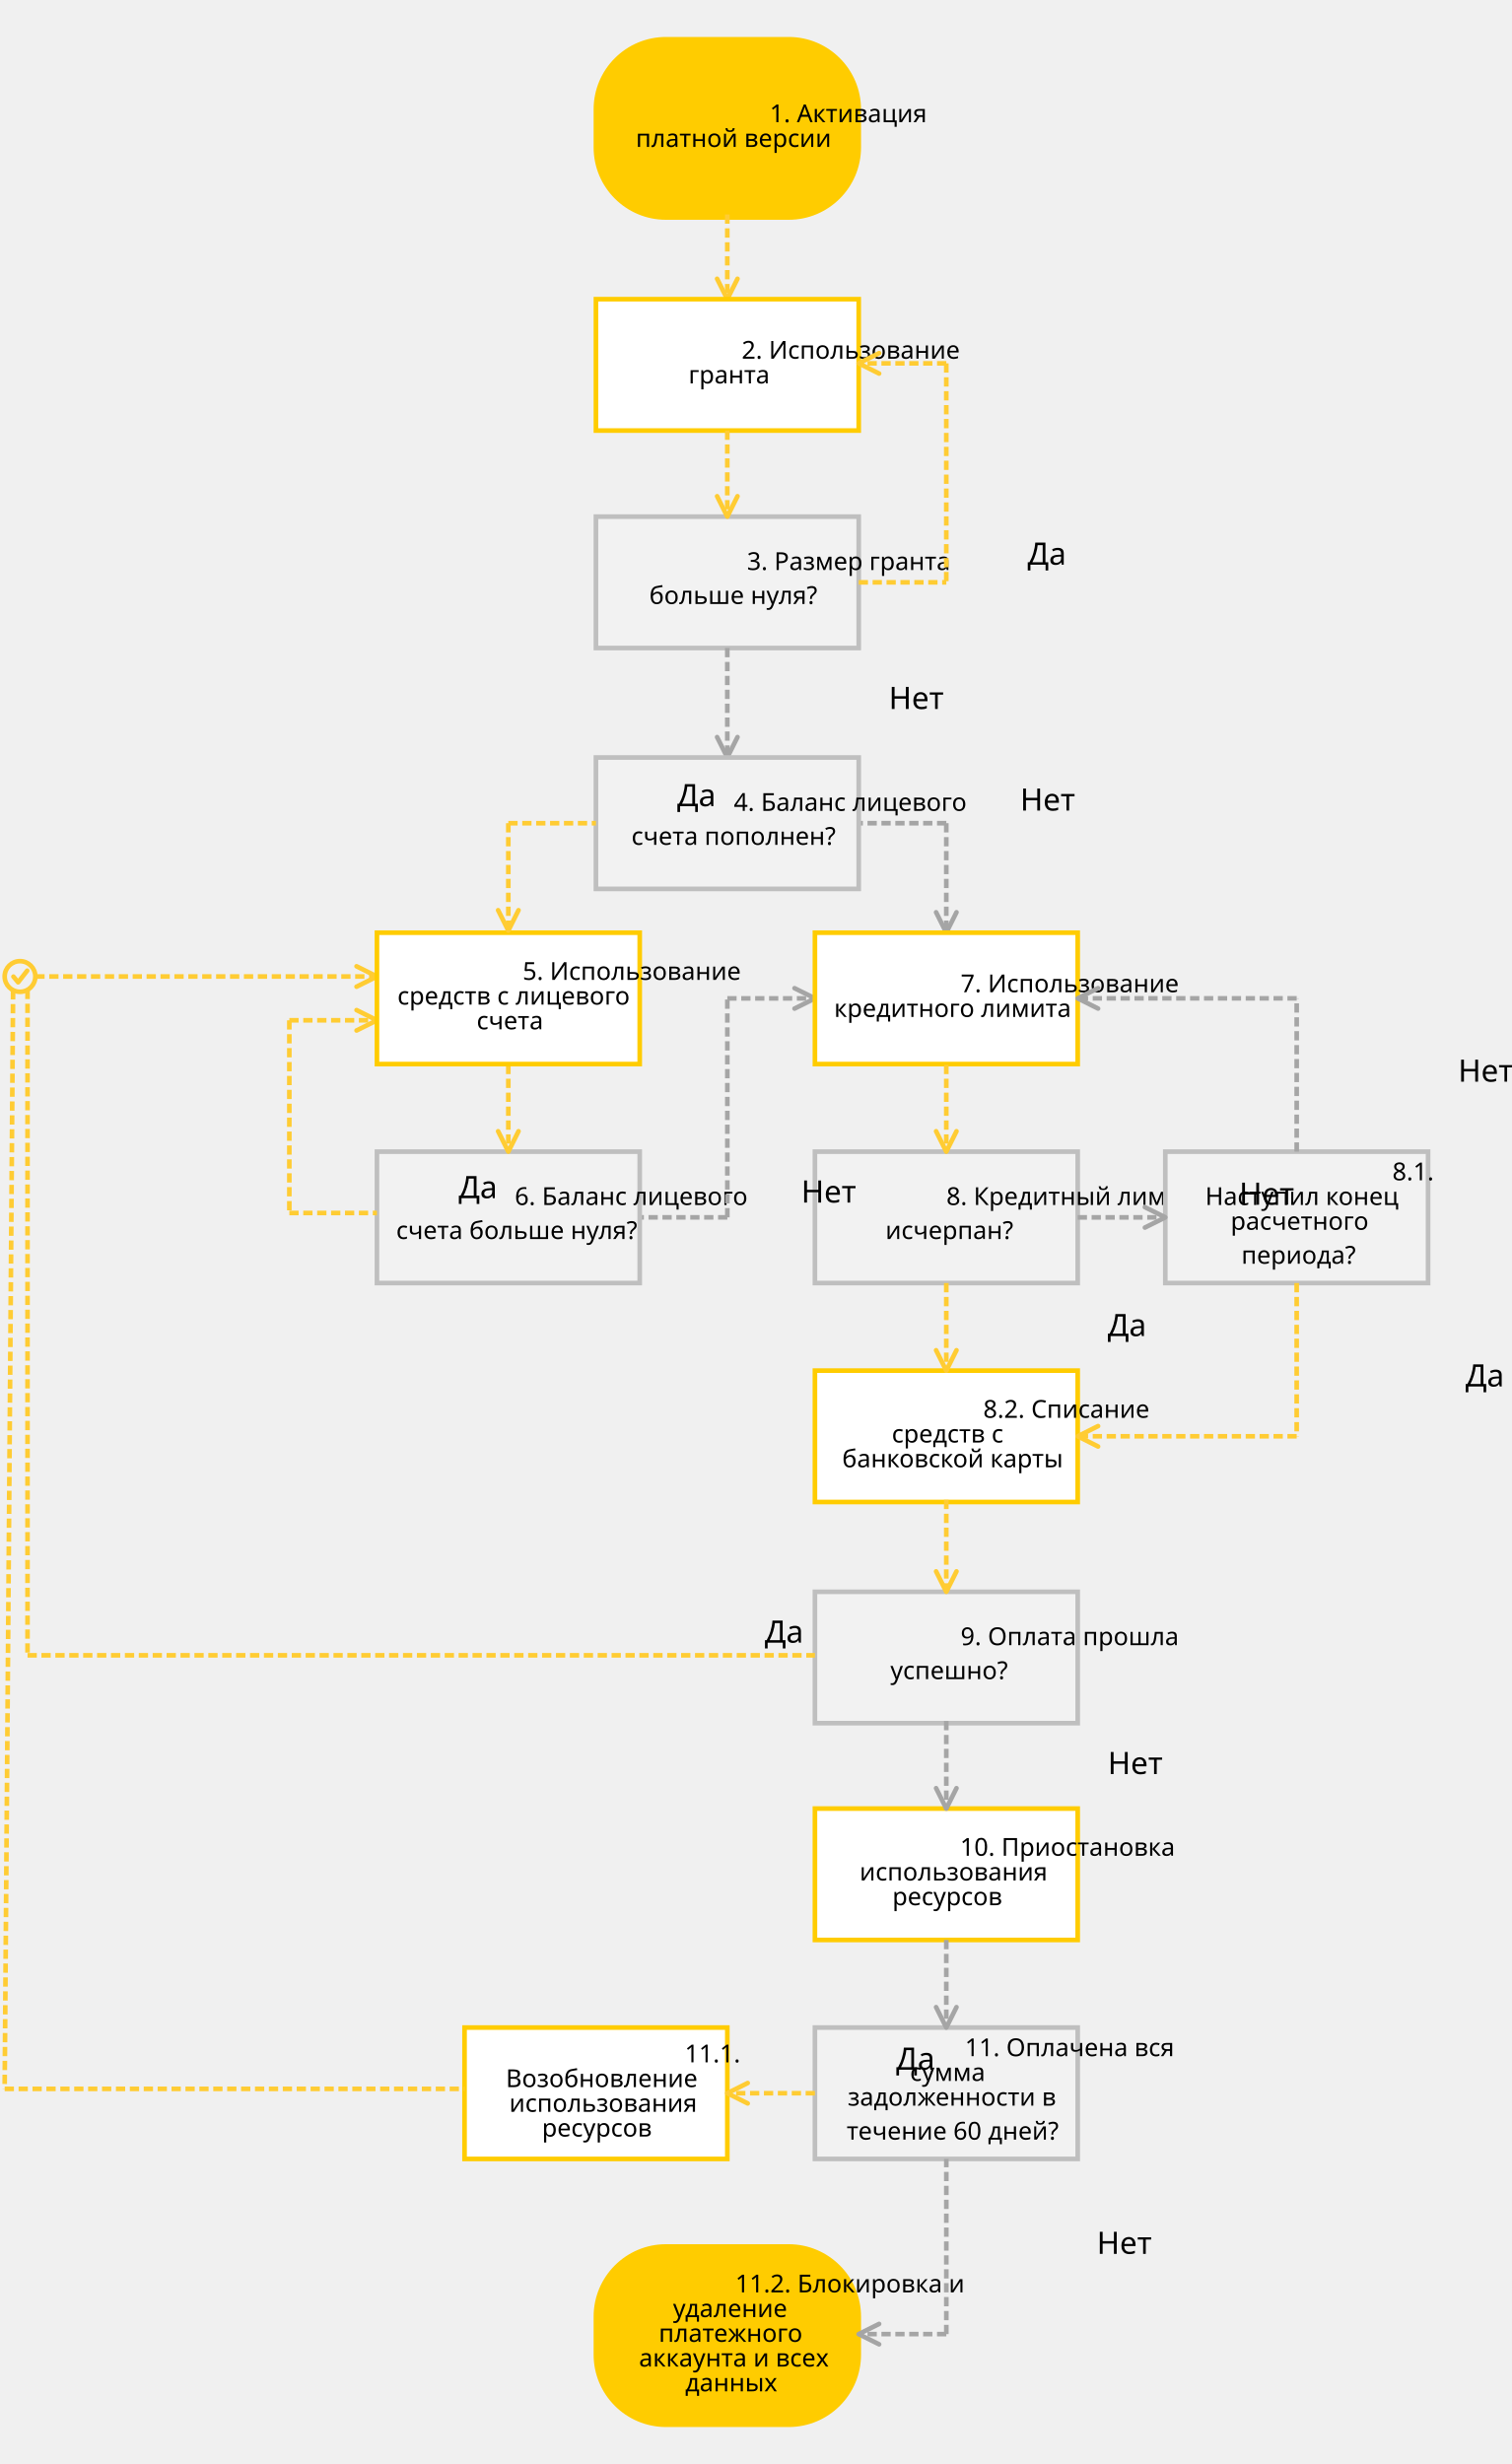
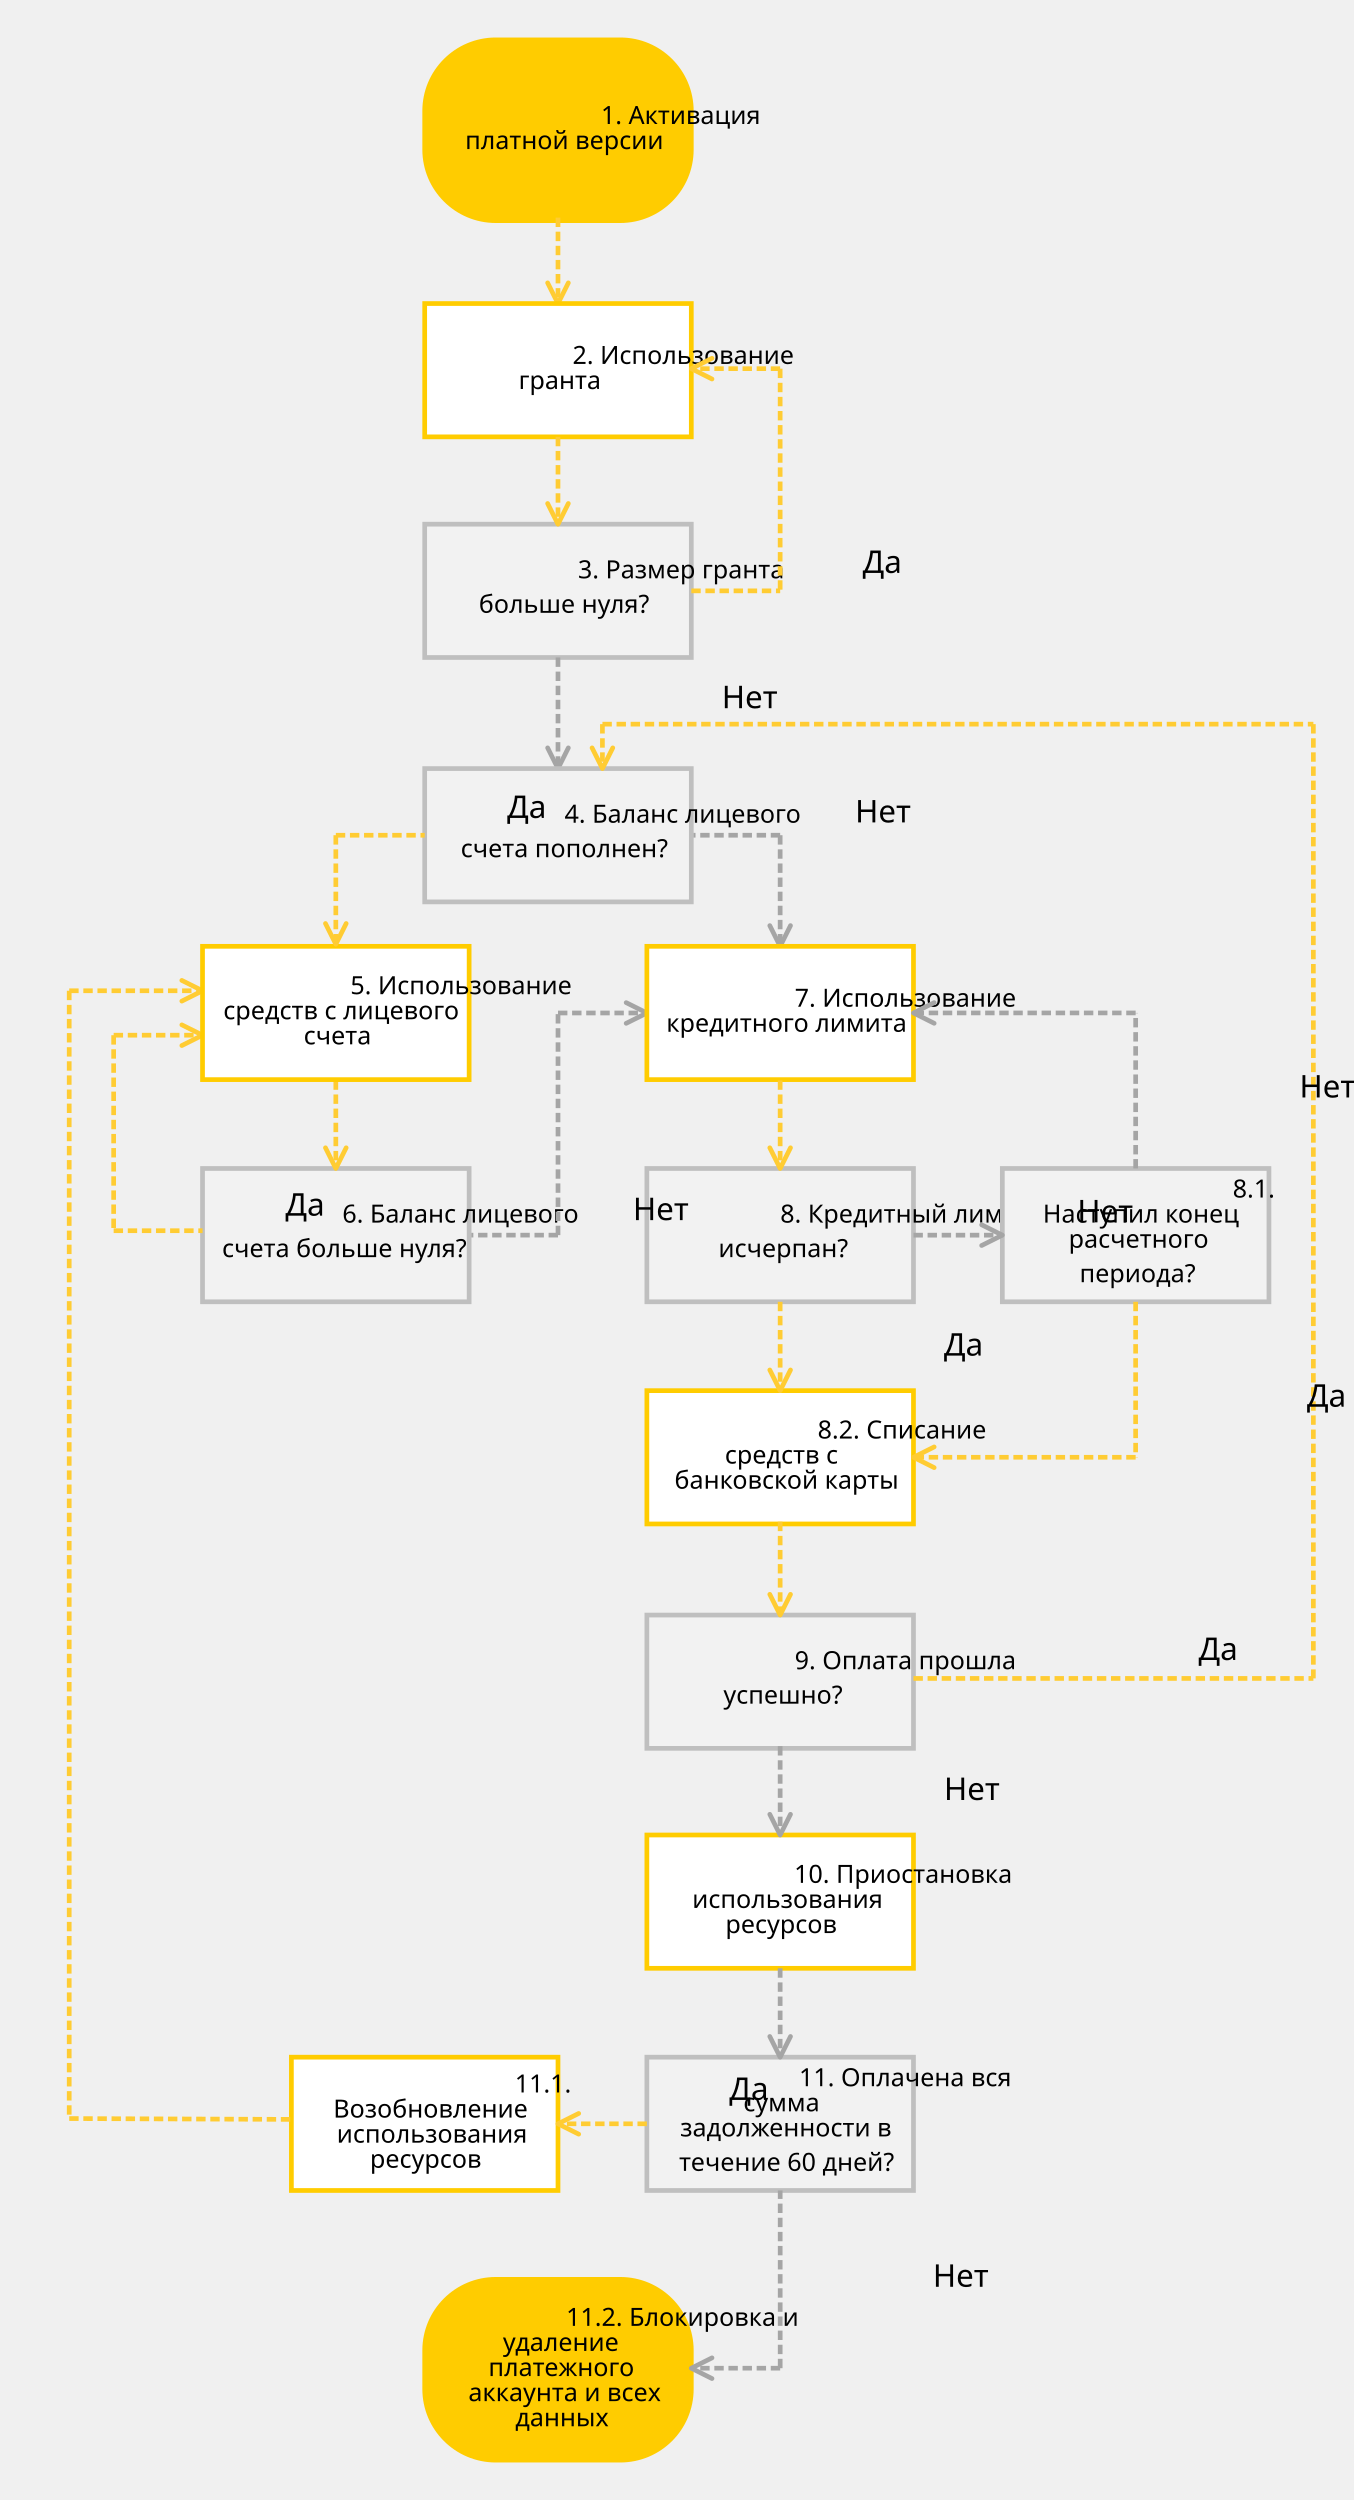
- <svg xmlns="http://www.w3.org/2000/svg" xmlns:ns1="http://schemas.microsoft.com/visio/2003/SVGExtensions/" xmlns:xlink="http://www.w3.org/1999/xlink" width="6.792in" height="11.075in" viewBox="0 0 489.016 797.426" xml:space="preserve" color-interpolation-filters="sRGB" class="st19">
+ <svg xmlns="http://www.w3.org/2000/svg" xmlns:ns1="http://schemas.microsoft.com/visio/2003/SVGExtensions/" xmlns:xlink="http://www.w3.org/1999/xlink" width="5.995in" height="11.075in" viewBox="0 0 431.629 797.426" xml:space="preserve" color-interpolation-filters="sRGB" class="st16">
  <ns1:documentProperties ns1:langID="1049" ns1:metric="true" ns1:viewMarkup="false">
    <ns1:userDefs>
      <ns1:ud ns1:nameU="msvConvertTheme" />
    </ns1:userDefs>
  </ns1:documentProperties>
  <style type="text/css">
	
		.st1 {fill:#ffcc00;marker-end:url(#mrkr13-4);stroke:#ffcc00;stroke-linecap:butt;stroke-width:1.5}
		.st2 {fill:#ffcc00;fill-opacity:1;stroke:#ffcc00;stroke-opacity:1;stroke-width:0.373}
		.st3 {fill:#000000;font-family:Yandex Sans Text Light;font-size:0.667em}
		.st4 {font-size:1em}
		.st5 {fill:#ffffff;marker-end:url(#mrkr13-4);stroke:#ffcc00;stroke-linecap:butt;stroke-width:1.5}
		.st6 {fill:#f2f2f2;marker-end:url(#mrkr13-16);stroke:#bfbfbf;stroke-linecap:butt;stroke-width:1.5}
		.st7 {fill:#bfbfbf;fill-opacity:1;stroke:#bfbfbf;stroke-opacity:1;stroke-width:0.373}
		.st8 {stroke:#ffcc33;stroke-dasharray:3,1.5;stroke-linecap:butt;stroke-width:1.5}
		.st9 {marker-end:url(#mrkr3-65);stroke:#ffcc33;stroke-dasharray:3,1.5;stroke-linecap:butt;stroke-width:1.5}
		.st10 {fill:#ffcc33;fill-opacity:1;stroke:#ffcc33;stroke-opacity:1;stroke-width:0.455}
		.st11 {marker-end:url(#mrkr3-72);stroke:#a5a5a5;stroke-dasharray:3,1.5;stroke-linecap:butt;stroke-width:1.5}
		.st12 {fill:#a5a5a5;fill-opacity:1;stroke:#a5a5a5;stroke-opacity:1;stroke-width:0.455}
		.st13 {fill:none;marker-end:url(#mrkr13-4);stroke:none;stroke-linecap:butt;stroke-width:1.5}
		.st14 {fill:#000000;font-family:Yandex Sans Text Light;font-size:0.833em}
		.st15 {stroke:#a5a5a5;stroke-dasharray:3,1.5;stroke-linecap:butt;stroke-width:1.5}
- 		.st16 {fill:none;stroke:#ffcc33;stroke-linecap:butt;stroke-width:1.5}
- 		.st17 {fill:none}
- 		.st18 {stroke:#ffcc33;stroke-linecap:round;stroke-linejoin:round;stroke-width:1.5}
- 		.st19 {fill:none;fill-rule:evenodd;font-size:12px;overflow:visible;stroke-linecap:square;stroke-miterlimit:3}
+ 		.st16 {fill:none;fill-rule:evenodd;font-size:12px;overflow:visible;stroke-linecap:square;stroke-miterlimit:3}
	
	</style>
  <defs id="Patterns_And_Gradients">
    <linearGradient id="grad0-57" x1="0" y1="0" x2="1" y2="0" gradientTransform="rotate(270 0.5 0.5)">
      <stop offset="0" stop-color="#f2f2f2" stop-opacity="1" />
      <stop offset="1" stop-color="#ffffff" stop-opacity="1" />
    </linearGradient>
  </defs>
  <defs id="Markers">
    <g id="lend13">
      <path d="M 3 1 L 0 0 L 3 -1 L 3 1 " style="stroke:none" />
    </g>
    <marker id="mrkr13-4" class="st2" ns1:arrowType="13" ns1:arrowSize="2" ns1:setback="8.04" refX="-8.04" orient="auto" markerUnits="strokeWidth" overflow="visible">
      <use xlink:href="#lend13" transform="scale(-2.68,-2.68) " />
    </marker>
    <marker id="mrkr13-16" class="st7" ns1:arrowType="13" ns1:arrowSize="2" ns1:setback="8.04" refX="-8.04" orient="auto" markerUnits="strokeWidth" overflow="visible">
      <use xlink:href="#lend13" transform="scale(-2.68,-2.68) " />
    </marker>
    <g id="lend3">
      <path d="M 2 1 L 0 0 L 2 -1 " style="stroke-linecap:round;stroke-linejoin:round;fill:none" />
    </g>
    <marker id="mrkr3-65" class="st10" ns1:arrowType="3" ns1:arrowSize="1" orient="auto" markerUnits="strokeWidth" overflow="visible">
      <use xlink:href="#lend3" transform="scale(-2.2,-2.2) " />
    </marker>
    <marker id="mrkr3-72" class="st12" ns1:arrowType="3" ns1:arrowSize="1" orient="auto" markerUnits="strokeWidth" overflow="visible">
      <use xlink:href="#lend3" transform="scale(-2.2,-2.2) " />
    </marker>
  </defs>
  <g ns1:mID="0" ns1:index="1" ns1:groupContext="foregroundPage">
    <ns1:pageProperties ns1:drawingScale="0.0393701" ns1:pageScale="0.0393701" ns1:drawingUnits="24" ns1:shadowOffsetX="8.50394" ns1:shadowOffsetY="-8.50394" />
-     <g id="shape129-1" ns1:mID="129" ns1:groupContext="shape" transform="translate(192.839,-727.043)">
+     <g id="shape129-1" ns1:mID="129" ns1:groupContext="shape" transform="translate(135.453,-727.043)">
      <ns1:textBlock ns1:margins="rect(4,4,4,4)" ns1:tabSpace="42.5197" />
      <ns1:textRect cx="42.52" cy="768.591" width="85.04" height="57.67" />
      <rect x="0" y="739.755" width="85.039" height="57.67" rx="22.677" ry="22.677" class="st1" />
      <text x="18.76" y="766.59" class="st3" ns1:langID="1049">
        <ns1:paragraph ns1:spLine="-1" ns1:horizAlign="1" />
        <ns1:tabList />1. Активация <tspan x="12.9" dy="1em" class="st4">платной версии</tspan>
      </text>
    </g>
-     <g id="shape165-7" ns1:mID="165" ns1:groupContext="shape" transform="translate(263.705,-311.328)">
+     <g id="shape165-7" ns1:mID="165" ns1:groupContext="shape" transform="translate(206.319,-311.328)">
      <ns1:textBlock ns1:margins="rect(4,4,4,4)" ns1:tabSpace="42.5197" />
      <ns1:textRect cx="42.52" cy="776.166" width="85.04" height="42.52" />
      <rect x="0" y="754.906" width="85.039" height="42.52" class="st5" />
      <text x="17" y="770.17" class="st3" ns1:langID="1049">
        <ns1:paragraph ns1:spLine="-1" ns1:horizAlign="1" />
        <ns1:tabList />8.2. Списание <tspan x="24.87" dy="1em" class="st4">средств с </tspan>
        <tspan x="8.81" dy="1em" class="st4">банковской карты</tspan>
      </text>
    </g>
-     <g id="shape168-13" ns1:mID="168" ns1:groupContext="shape" transform="translate(121.972,-382.194)">
+     <g id="shape168-13" ns1:mID="168" ns1:groupContext="shape" transform="translate(64.5864,-382.194)">
      <ns1:textBlock ns1:margins="rect(4,4,4,4)" ns1:tabSpace="42.5197" />
      <ns1:textRect cx="42.52" cy="776.166" width="85.04" height="42.52" />
      <rect x="0" y="754.906" width="85.039" height="42.52" class="st6" />
      <text x="7.14" y="772.17" class="st3" ns1:langID="1049">
        <ns1:paragraph ns1:spLine="-1" ns1:horizAlign="1" />
        <ns1:tabList />6. Баланс лицевого <tspan x="6.22" dy="1.375em" class="st4">счета больше нуля</tspan>?</text>
    </g>
-     <g id="shape170-19" ns1:mID="170" ns1:groupContext="shape" transform="translate(263.705,-239.753)">
+     <g id="shape170-19" ns1:mID="170" ns1:groupContext="shape" transform="translate(206.319,-239.753)">
      <ns1:textBlock ns1:margins="rect(4,4,4,4)" ns1:tabSpace="42.5197" />
      <ns1:textRect cx="42.52" cy="776.166" width="85.04" height="42.52" />
      <rect x="0" y="754.906" width="85.039" height="42.52" class="st6" />
      <text x="9.68" y="772.17" class="st3" ns1:langID="1049">
        <ns1:paragraph ns1:spLine="-1" ns1:horizAlign="1" />
        <ns1:tabList />9.<tspan class="st4" ns1:langID="1033"> </tspan>Оплата прошла <tspan x="24.41" dy="1.375em" class="st4">успешно</tspan>?</text>
    </g>
-     <g id="shape178-25" ns1:mID="178" ns1:groupContext="shape" transform="translate(263.705,-169.595)">
+     <g id="shape178-25" ns1:mID="178" ns1:groupContext="shape" transform="translate(206.319,-169.595)">
      <ns1:textBlock ns1:margins="rect(4,4,4,4)" ns1:tabSpace="42.5197" />
      <ns1:textRect cx="42.52" cy="776.166" width="85.04" height="42.52" />
      <rect x="0" y="754.906" width="85.039" height="42.52" class="st5" />
      <text x="9.5" y="770.17" class="st3" ns1:langID="1049">
        <ns1:paragraph ns1:spLine="-1" ns1:horizAlign="1" />
        <ns1:tabList />10. Приостановка <tspan x="14.46" dy="1em" class="st4">использования </tspan>
        <tspan x="25.05" dy="1em" class="st4">ресурсов</tspan>
      </text>
    </g>
-     <g id="shape179-31" ns1:mID="179" ns1:groupContext="shape" transform="translate(263.705,-98.7292)">
+     <g id="shape179-31" ns1:mID="179" ns1:groupContext="shape" transform="translate(206.319,-98.7292)">
      <ns1:textBlock ns1:margins="rect(4,4,4,4)" ns1:tabSpace="42.5197" />
      <ns1:textRect cx="42.52" cy="776.166" width="85.04" height="42.52" />
      <rect x="0" y="754.906" width="85.039" height="42.52" class="st6" />
      <text x="11.07" y="764.17" class="st3" ns1:langID="1049">
        <ns1:paragraph ns1:spLine="-1" ns1:horizAlign="1" />
        <ns1:tabList />11.<tspan class="st4" ns1:langID="1033"> </tspan>Оплачена вся <tspan x="30.76" dy="1em" class="st4">сумма </tspan>
        <tspan x="10.63" dy="1em" class="st4">задолженности в </tspan>
        <tspan x="10.27" dy="1.375em" class="st4">течение </tspan>60 дней?</text>
    </g>
-     <g id="shape184-39" ns1:mID="184" ns1:groupContext="shape" transform="translate(150.319,-98.7292)">
+     <g id="shape184-39" ns1:mID="184" ns1:groupContext="shape" transform="translate(92.9328,-98.7292)">
      <ns1:textBlock ns1:margins="rect(4,4,4,4)" ns1:tabSpace="42.5197" />
      <ns1:textRect cx="42.52" cy="776.166" width="85.04" height="42.52" />
      <rect x="0" y="754.906" width="85.039" height="42.52" class="st5" />
      <text x="33.79" y="766.17" class="st3" ns1:langID="1049">
        <ns1:paragraph ns1:spLine="-1" ns1:horizAlign="1" />
        <ns1:tabList />11.1. <tspan x="13.36" dy="1em" class="st4">Возобновление </tspan>
        <tspan x="14.46" dy="1em" class="st4">использования </tspan>
        <tspan x="25.05" dy="1em" class="st4">ресурсов</tspan>
      </text>
    </g>
-     <g id="shape186-46" ns1:mID="186" ns1:groupContext="shape" transform="translate(192.839,-12.7124)">
+     <g id="shape186-46" ns1:mID="186" ns1:groupContext="shape" transform="translate(135.453,-12.7124)">
      <ns1:textBlock ns1:margins="rect(4,4,4,4)" ns1:tabSpace="42.5197" />
      <ns1:textRect cx="42.52" cy="768.591" width="85.04" height="57.67" />
      <rect x="0" y="739.755" width="85.039" height="57.67" rx="22.677" ry="22.677" class="st1" />
      <text x="7.64" y="754.59" class="st3" ns1:langID="1049">
        <ns1:paragraph ns1:spLine="-1" ns1:horizAlign="1" />
        <ns1:tabList />11.2. Блокировка и <tspan x="24.94" dy="1em" class="st4">удаление </tspan>
        <tspan x="20.32" dy="1em" class="st4">платежного </tspan>
        <tspan x="13.92" dy="1em" class="st4">аккаунта и всех </tspan>
        <tspan x="28.89" dy="1em" class="st4">данных</tspan>
      </text>
    </g>
-     <g id="shape196-54" ns1:mID="196" ns1:groupContext="shape" transform="translate(8.89931,-261.721)">
-       <path d="M0 797.43 L254.81 797.43" class="st8" />
-     </g>
-     <g id="shape199-59" ns1:mID="199" ns1:groupContext="shape" transform="translate(263.705,1474.86) rotate(180)">
+     <g id="shape196-54" ns1:mID="196" ns1:groupContext="shape" transform="translate(291.358,-262.059)">
+       <path d="M0 797.43 L127.56 797.43" class="st8" />
+     </g>
+     <g id="shape199-59" ns1:mID="199" ns1:groupContext="shape" transform="translate(206.319,1474.86) rotate(180)">
      <path d="M0 797.43 L28.35 797.43" class="st9" />
    </g>
-     <g id="shape212-66" ns1:mID="212" ns1:groupContext="shape" transform="translate(306.224,1552.82) rotate(180)">
+     <g id="shape212-66" ns1:mID="212" ns1:groupContext="shape" transform="translate(248.838,1552.82) rotate(180)">
      <path d="M0 797.43 L28.35 797.43" class="st11" />
    </g>
-     <g id="shape258-73" ns1:mID="258" ns1:groupContext="shape" transform="translate(1103.65,627.83) rotate(90)">
+     <g id="shape258-73" ns1:mID="258" ns1:groupContext="shape" transform="translate(1046.26,627.83) rotate(90)">
      <path d="M0 797.43 L28.35 797.43" class="st11" />
    </g>
-     <g id="shape259-79" ns1:mID="259" ns1:groupContext="shape" transform="translate(1103.65,485.39) rotate(90)">
+     <g id="shape259-79" ns1:mID="259" ns1:groupContext="shape" transform="translate(1046.26,485.39) rotate(90)">
      <path d="M0 797.43 L29.76 797.43" class="st9" />
    </g>
-     <g id="shape260-85" ns1:mID="260" ns1:groupContext="shape" transform="translate(1032.78,69.4053) rotate(90)">
+     <g id="shape260-85" ns1:mID="260" ns1:groupContext="shape" transform="translate(975.398,69.4053) rotate(90)">
      <path d="M0 797.43 L27.42 797.43" class="st9" />
    </g>
-     <g id="shape342-91" ns1:mID="342" ns1:groupContext="shape" transform="translate(256.618,-63.2961)">
+     <g id="shape342-91" ns1:mID="342" ns1:groupContext="shape" transform="translate(199.232,-63.2961)">
      <ns1:textBlock ns1:margins="rect(4,4,4,4)" ns1:tabSpace="42.5197" />
      <ns1:textRect cx="60.236" cy="789.705" width="120.48" height="15.441" />
      <rect x="0" y="781.984" width="120.472" height="15.441" class="st13" />
      <text x="51.54" y="792.71" class="st14" ns1:langID="1049">
        <ns1:paragraph ns1:horizAlign="1" />
        <ns1:tabList />Нет</text>
    </g>
-     <g id="shape344-95" ns1:mID="344" ns1:groupContext="shape" transform="translate(235.358,-98.7292)">
+     <g id="shape344-95" ns1:mID="344" ns1:groupContext="shape" transform="translate(177.972,-98.7292)">
      <ns1:textBlock ns1:margins="rect(4,4,4,4)" ns1:tabSpace="42.5197" />
      <ns1:textRect cx="14.173" cy="765.536" width="28.35" height="63.779" />
      <rect x="0" y="733.646" width="28.346" height="63.779" class="st13" />
      <text x="7.87" y="768.54" class="st14" ns1:langID="1049">
        <ns1:paragraph ns1:horizAlign="1" />
        <ns1:tabList />Да</text>
    </g>
-     <g id="shape348-99" ns1:mID="348" ns1:groupContext="shape" transform="translate(11.4213,-481.406)">
-       <path d="M0 797.43 L110.55 797.43" class="st9" />
-     </g>
-     <g id="shape350-105" ns1:mID="350" ns1:groupContext="shape" transform="translate(263.705,-382.194)">
+     <g id="shape348-99" ns1:mID="348" ns1:groupContext="shape" transform="translate(22.0667,-481.406)">
+       <path d="M0 797.43 L42.52 797.43" class="st9" />
+     </g>
+     <g id="shape350-105" ns1:mID="350" ns1:groupContext="shape" transform="translate(206.319,-382.194)">
      <ns1:textBlock ns1:margins="rect(4,4,4,4)" ns1:tabSpace="42.5197" />
      <ns1:textRect cx="42.52" cy="776.166" width="85.04" height="42.52" />
      <rect x="0" y="754.906" width="85.039" height="42.52" class="st6" />
      <text x="5.08" y="772.17" class="st3" ns1:langID="1049">
        <ns1:paragraph ns1:spLine="-1" ns1:horizAlign="1" />
        <ns1:tabList />8. Кредитный лимит <tspan x="22.82" dy="1.375em" class="st4">исчерпан</tspan>?</text>
    </g>
-     <g id="shape357-110" ns1:mID="357" ns1:groupContext="shape" transform="translate(961.918,344.61) rotate(90)">
+     <g id="shape357-110" ns1:mID="357" ns1:groupContext="shape" transform="translate(904.532,344.61) rotate(90)">
      <path d="M0 797.43 L28.1 797.43" class="st9" />
    </g>
-     <g id="shape367-116" ns1:mID="367" ns1:groupContext="shape" transform="translate(207.012,-399.769)">
+     <g id="shape367-116" ns1:mID="367" ns1:groupContext="shape" transform="translate(149.626,-399.769)">
      <ns1:textBlock ns1:margins="rect(4,4,4,4)" ns1:tabSpace="42.5197" />
      <ns1:textRect cx="14.173" cy="785.945" width="28.35" height="22.961" />
      <rect x="0" y="774.465" width="28.346" height="22.961" class="st13" />
      <text x="5.48" y="788.95" class="st14" ns1:langID="1049">
        <ns1:paragraph ns1:horizAlign="1" />
        <ns1:tabList />Нет</text>
    </g>
-     <g id="shape370-120" ns1:mID="370" ns1:groupContext="shape" transform="translate(235.358,1191.4) rotate(180)">
+     <g id="shape370-120" ns1:mID="370" ns1:groupContext="shape" transform="translate(177.972,1191.4) rotate(180)">
      <path d="M0 797.43 L27.65 797.43" class="st15" />
    </g>
-     <g id="shape378-124" ns1:mID="378" ns1:groupContext="shape" transform="translate(235.358,-474.32)">
+     <g id="shape378-124" ns1:mID="378" ns1:groupContext="shape" transform="translate(177.972,-474.32)">
      <path d="M0 797.43 L28.35 797.43" class="st11" />
    </g>
-     <g id="shape402-130" ns1:mID="402" ns1:groupContext="shape" transform="translate(806.325,320.339) rotate(90)">
-       <path d="M0 797.43 L215.37 797.43" class="st8" />
-     </g>
-     <g id="shape410-134" ns1:mID="410" ns1:groupContext="shape" transform="translate(1.5,-121.406)">
-       <path d="M0 797.43 L148.82 797.43" class="st8" />
-     </g>
-     <g id="shape421-138" ns1:mID="421" ns1:groupContext="shape" transform="translate(801.633,326.574) rotate(90.44)">
-       <path d="M0 797.43 L355.58 797.43" class="st8" />
-     </g>
-     <g id="shape422-142" ns1:mID="422" ns1:groupContext="shape" transform="translate(377.091,-382.194)">
+     <g id="shape402-130" ns1:mID="402" ns1:groupContext="shape" transform="translate(1216.34,230.98) rotate(90)">
+       <path d="M0 797.43 L304.39 797.43" class="st8" />
+     </g>
+     <g id="shape410-134" ns1:mID="410" ns1:groupContext="shape" transform="translate(25.1045,-121.671) rotate(0.218269)">
+       <path d="M0 797.43 L70.87 797.43" class="st8" />
+     </g>
+     <g id="shape421-138" ns1:mID="421" ns1:groupContext="shape" transform="translate(819.492,316.019) rotate(90)">
+       <path d="M0 797.43 L359.73 797.43" class="st8" />
+     </g>
+     <g id="shape422-142" ns1:mID="422" ns1:groupContext="shape" transform="translate(319.704,-382.194)">
      <ns1:textBlock ns1:margins="rect(4,4,4,4)" ns1:tabSpace="42.5197" />
      <ns1:textRect cx="42.52" cy="776.166" width="85.04" height="42.52" />
      <rect x="0" y="754.906" width="85.039" height="42.52" class="st6" />
      <text x="36.02" y="764.17" class="st3" ns1:langID="1049">
        <ns1:paragraph ns1:spLine="-1" ns1:horizAlign="1" />
        <ns1:tabList />8.1.<ns1:newlineChar />
        <tspan x="12.92" dy="1em" class="st4">Наступил конец </tspan>
        <tspan x="21.14" dy="1em" class="st4">расчетного </tspan>
        <tspan x="24.62" dy="1.375em" class="st4">периода</tspan>?</text>
    </g>
-     <g id="shape429-149" ns1:mID="429" ns1:groupContext="shape" transform="translate(93.626,-404.871)">
+     <g id="shape429-149" ns1:mID="429" ns1:groupContext="shape" transform="translate(36.2399,-404.871)">
      <path d="M0 797.43 L28.35 797.43" class="st8" />
    </g>
-     <g id="shape430-153" ns1:mID="430" ns1:groupContext="shape" transform="translate(93.626,-467.233)">
+     <g id="shape430-153" ns1:mID="430" ns1:groupContext="shape" transform="translate(36.2399,-467.233)">
      <path d="M0 797.43 L28.35 797.43" class="st9" />
    </g>
-     <g id="shape431-159" ns1:mID="431" ns1:groupContext="shape" transform="translate(70.0984,-379.359)">
+     <g id="shape431-159" ns1:mID="431" ns1:groupContext="shape" transform="translate(12.7124,-379.359)">
      <ns1:textBlock ns1:margins="rect(4,4,4,4)" ns1:tabSpace="42.5197" />
      <ns1:textRect cx="37.843" cy="764.119" width="75.69" height="66.614" />
      <rect x="0" y="730.812" width="75.685" height="66.614" class="st13" />
      <text x="31.54" y="767.12" class="st14" ns1:langID="1049">
        <ns1:paragraph ns1:horizAlign="1" />
        <ns1:tabList />Да</text>
    </g>
-     <g id="shape439-163" ns1:mID="439" ns1:groupContext="shape" transform="translate(1103.65,415.232) rotate(90)">
+     <g id="shape439-163" ns1:mID="439" ns1:groupContext="shape" transform="translate(1046.26,415.232) rotate(90)">
      <path d="M0 797.43 L28.35 797.43" class="st9" />
    </g>
-     <g id="shape441-169" ns1:mID="441" ns1:groupContext="shape" transform="translate(170.728,-237.627)">
-       <ns1:textBlock ns1:margins="rect(4,4,4,4)" ns1:tabSpace="42.5197" />
-       <ns1:textRect cx="36.283" cy="766.245" width="72.57" height="62.362" />
-       <rect x="0" y="735.064" width="72.567" height="62.362" class="st13" />
-       <text x="29.98" y="769.24" class="st14" ns1:langID="1049">
-         <ns1:paragraph ns1:horizAlign="1" />
-         <ns1:tabList />Да</text>
-     </g>
-     <g id="shape442-173" ns1:mID="442" ns1:groupContext="shape" transform="translate(121.972,-453.06)">
+     <g id="shape441-169" ns1:mID="441" ns1:groupContext="shape" transform="translate(305.531,-237.627)">
+       <ns1:textBlock ns1:margins="rect(4,4,4,4)" ns1:tabSpace="42.5197" />
+       <ns1:textRect cx="36.283" cy="764.119" width="72.57" height="66.614" />
+       <rect x="0" y="730.812" width="72.567" height="66.614" class="st13" />
+       <text x="29.98" y="767.12" class="st14" ns1:langID="1049">
+         <ns1:paragraph ns1:horizAlign="1" />
+         <ns1:tabList />Да</text>
+     </g>
+     <g id="shape442-173" ns1:mID="442" ns1:groupContext="shape" transform="translate(64.5864,-453.06)">
      <ns1:textBlock ns1:margins="rect(4,4,4,4)" ns1:tabSpace="42.5197" />
      <ns1:textRect cx="42.52" cy="776.166" width="85.04" height="42.52" />
      <rect x="0" y="754.906" width="85.039" height="42.52" class="st5" />
      <text x="9.69" y="770.17" class="st3" ns1:langID="1049">
        <ns1:paragraph ns1:spLine="-1" ns1:horizAlign="1" />
        <ns1:tabList />5. Использование <tspan x="6.62" dy="1em" class="st4">средств с лицевого </tspan>
        <tspan x="32.26" dy="1em" class="st4">счета </tspan>
      </text>
    </g>
-     <g id="shape443-179" ns1:mID="443" ns1:groupContext="shape" transform="translate(270.791,-528.461)">
+     <g id="shape443-179" ns1:mID="443" ns1:groupContext="shape" transform="translate(213.405,-528.461)">
      <ns1:textBlock ns1:margins="rect(4,4,4,4)" ns1:tabSpace="42.5197" />
      <ns1:textRect cx="21.26" cy="787.788" width="42.52" height="19.276" />
      <rect x="0" y="778.15" width="42.52" height="19.276" class="st13" />
      <text x="12.56" y="790.79" class="st14" ns1:langID="1049">
        <ns1:paragraph ns1:horizAlign="1" />
        <ns1:tabList />Нет</text>
    </g>
-     <g id="shape444-183" ns1:mID="444" ns1:groupContext="shape" transform="translate(1103.65,266.413) rotate(90)">
+     <g id="shape444-183" ns1:mID="444" ns1:groupContext="shape" transform="translate(1046.26,266.413) rotate(90)">
      <path d="M0 797.43 L35.43 797.43" class="st11" />
    </g>
-     <g id="shape445-189" ns1:mID="445" ns1:groupContext="shape" transform="translate(192.839,-658.083)">
+     <g id="shape445-189" ns1:mID="445" ns1:groupContext="shape" transform="translate(135.453,-658.083)">
      <ns1:textBlock ns1:margins="rect(4,4,4,4)" ns1:tabSpace="42.5197" />
      <ns1:textRect cx="42.52" cy="776.166" width="85.04" height="42.52" />
      <rect x="0" y="754.906" width="85.039" height="42.52" class="st5" />
      <text x="9.69" y="774.17" class="st3" ns1:langID="1049">
        <ns1:paragraph ns1:spLine="-1" ns1:horizAlign="1" />
        <ns1:tabList />2. Использование <tspan x="29.95" dy="1em" class="st4">гранта</tspan>
      </text>
    </g>
-     <g id="shape446-194" ns1:mID="446" ns1:groupContext="shape" transform="translate(192.839,-587.706)">
+     <g id="shape446-194" ns1:mID="446" ns1:groupContext="shape" transform="translate(135.453,-587.706)">
      <ns1:textBlock ns1:margins="rect(4,4,4,4)" ns1:tabSpace="42.5197" />
      <ns1:textRect cx="42.52" cy="776.166" width="85.04" height="42.52" />
      <rect x="0" y="754.906" width="85.039" height="42.52" class="st6" />
      <text x="11.42" y="772.17" class="st3" ns1:langID="1049">
        <ns1:paragraph ns1:spLine="-1" ns1:horizAlign="1" />
        <ns1:tabList />3. Размер гранта <tspan x="17.26" dy="1.375em" class="st4">больше нуля</tspan>?</text>
    </g>
-     <g id="shape447-199" ns1:mID="447" ns1:groupContext="shape" transform="translate(277.878,-608.965)">
+     <g id="shape447-199" ns1:mID="447" ns1:groupContext="shape" transform="translate(220.492,-608.965)">
      <path d="M0 797.43 L28.35 797.43" class="st8" />
    </g>
-     <g id="shape448-203" ns1:mID="448" ns1:groupContext="shape" transform="translate(306.224,915.02) rotate(180)">
+     <g id="shape448-203" ns1:mID="448" ns1:groupContext="shape" transform="translate(248.838,915.02) rotate(180)">
      <path d="M0 797.43 L28.35 797.43" class="st9" />
    </g>
-     <g id="shape449-209" ns1:mID="449" ns1:groupContext="shape" transform="translate(1103.65,117.594) rotate(90)">
+     <g id="shape449-209" ns1:mID="449" ns1:groupContext="shape" transform="translate(1046.26,117.594) rotate(90)">
      <path d="M0 797.43 L70.87 797.43" class="st8" />
    </g>
-     <g id="shape450-213" ns1:mID="450" ns1:groupContext="shape" transform="translate(1032.78,139.343) rotate(90)">
+     <g id="shape450-213" ns1:mID="450" ns1:groupContext="shape" transform="translate(975.398,139.343) rotate(90)">
      <path d="M0 797.43 L27.86 797.43" class="st9" />
    </g>
-     <g id="shape451-219" ns1:mID="451" ns1:groupContext="shape" transform="translate(277.878,-576.569)">
+     <g id="shape451-219" ns1:mID="451" ns1:groupContext="shape" transform="translate(220.492,-576.569)">
      <ns1:textBlock ns1:margins="rect(4,4,4,4)" ns1:tabSpace="42.5197" />
      <ns1:textRect cx="14.173" cy="756.323" width="28.35" height="82.205" />
      <rect x="0" y="715.221" width="28.346" height="82.205" class="st13" />
      <text x="7.87" y="759.32" class="st14" ns1:langID="1049">
        <ns1:paragraph ns1:horizAlign="1" />
        <ns1:tabList />Да</text>
    </g>
-     <g id="shape452-223" ns1:mID="452" ns1:groupContext="shape" transform="translate(1032.78,209.72) rotate(90)">
+     <g id="shape452-223" ns1:mID="452" ns1:groupContext="shape" transform="translate(975.398,209.72) rotate(90)">
      <path d="M0 797.43 L35.43 797.43" class="st11" />
    </g>
-     <g id="shape453-229" ns1:mID="453" ns1:groupContext="shape" transform="translate(192.839,-509.753)">
+     <g id="shape453-229" ns1:mID="453" ns1:groupContext="shape" transform="translate(135.453,-509.753)">
      <ns1:textBlock ns1:margins="rect(4,4,4,4)" ns1:tabSpace="42.5197" />
      <ns1:textRect cx="42.52" cy="776.166" width="85.04" height="42.52" />
      <rect x="0" y="754.906" width="85.039" height="42.52" class="st6" />
      <text x="7.14" y="772.17" class="st3" ns1:langID="1049">
        <ns1:paragraph ns1:spLine="-1" ns1:horizAlign="1" />
        <ns1:tabList />4. Баланс лицевого <tspan x="11.48" dy="1.375em" class="st4">счета пополнен</tspan>?</text>
    </g>
-     <g id="shape454-234" ns1:mID="454" ns1:groupContext="shape" transform="translate(263.705,-453.06)">
+     <g id="shape454-234" ns1:mID="454" ns1:groupContext="shape" transform="translate(206.319,-453.06)">
      <ns1:textBlock ns1:margins="rect(4,4,4,4)" ns1:tabSpace="42.5197" />
      <ns1:textRect cx="42.52" cy="776.166" width="85.04" height="42.52" />
      <rect x="0" y="754.906" width="85.039" height="42.52" class="st5" />
      <text x="9.69" y="774.17" class="st3" ns1:langID="1049">
        <ns1:paragraph ns1:spLine="-1" ns1:horizAlign="1" />
        <ns1:tabList />7. Использование <tspan x="6.19" dy="1em" class="st4">кредитного лимита</tspan>
      </text>
    </g>
-     <g id="shape455-239" ns1:mID="455" ns1:groupContext="shape" transform="translate(306.224,1063.84) rotate(180)">
+     <g id="shape455-239" ns1:mID="455" ns1:groupContext="shape" transform="translate(248.838,1063.84) rotate(180)">
      <path d="M0 797.43 L27.65 797.43" class="st15" />
    </g>
-     <g id="shape456-243" ns1:mID="456" ns1:groupContext="shape" transform="translate(164.492,-531.013)">
+     <g id="shape456-243" ns1:mID="456" ns1:groupContext="shape" transform="translate(107.106,-531.013)">
      <path d="M0 797.43 L28.35 797.43" class="st8" />
    </g>
-     <g id="shape457-247" ns1:mID="457" ns1:groupContext="shape" transform="translate(164.492,-498.414)">
+     <g id="shape457-247" ns1:mID="457" ns1:groupContext="shape" transform="translate(107.106,-498.414)">
      <ns1:textBlock ns1:margins="rect(4,4,4,4)" ns1:tabSpace="42.5197" />
      <ns1:textRect cx="14.173" cy="756.323" width="28.35" height="82.205" />
      <rect x="0" y="715.221" width="28.346" height="82.205" class="st13" />
      <text x="7.87" y="759.32" class="st14" ns1:langID="1049">
        <ns1:paragraph ns1:horizAlign="1" />
        <ns1:tabList />Да</text>
    </g>
-     <g id="shape458-251" ns1:mID="458" ns1:groupContext="shape" transform="translate(961.918,266.413) rotate(90)">
+     <g id="shape458-251" ns1:mID="458" ns1:groupContext="shape" transform="translate(904.532,266.413) rotate(90)">
      <path d="M0 797.43 L34.76 797.43" class="st9" />
    </g>
-     <g id="shape459-257" ns1:mID="459" ns1:groupContext="shape" transform="translate(-562.068,393.972) rotate(-90)">
+     <g id="shape459-257" ns1:mID="459" ns1:groupContext="shape" transform="translate(-619.454,393.972) rotate(-90)">
      <path d="M0 797.43 L70.87 797.43" class="st15" />
    </g>
-     <g id="shape461-261" ns1:mID="461" ns1:groupContext="shape" transform="translate(-491.201,755.39) rotate(-90)">
+     <g id="shape461-261" ns1:mID="461" ns1:groupContext="shape" transform="translate(-548.587,755.39) rotate(-90)">
      <path d="M0 797.43 L56.69 797.43" class="st15" />
    </g>
-     <g id="shape462-265" ns1:mID="462" ns1:groupContext="shape" transform="translate(1103.65,344.61) rotate(90)">
+     <g id="shape462-265" ns1:mID="462" ns1:groupContext="shape" transform="translate(1046.26,344.61) rotate(90)">
      <path d="M0 797.43 L28.1 797.43" class="st9" />
    </g>
-     <g id="shape463-271" ns1:mID="463" ns1:groupContext="shape" transform="translate(419.61,1262.26) rotate(180)">
+     <g id="shape463-271" ns1:mID="463" ns1:groupContext="shape" transform="translate(362.224,1262.26) rotate(180)">
      <path d="M0 797.43 L70.87 797.43" class="st9" />
    </g>
-     <g id="shape466-277" ns1:mID="466" ns1:groupContext="shape" transform="translate(348.744,-403.454) rotate(2.39057E-006)">
+     <g id="shape466-277" ns1:mID="466" ns1:groupContext="shape" transform="translate(291.358,-403.454) rotate(2.39057E-006)">
      <path d="M0 797.43 L28.35 797.43" class="st11" />
    </g>
-     <g id="shape467-283" ns1:mID="467" ns1:groupContext="shape" transform="translate(348.744,-399.06)">
+     <g id="shape467-283" ns1:mID="467" ns1:groupContext="shape" transform="translate(291.358,-399.06)">
      <ns1:textBlock ns1:margins="rect(4,4,4,4)" ns1:tabSpace="42.5197" />
      <ns1:textRect cx="14.173" cy="785.945" width="28.35" height="22.961" />
      <rect x="0" y="774.465" width="28.346" height="22.961" class="st13" />
      <text x="5.48" y="788.95" class="st14" ns1:langID="1049">
        <ns1:paragraph ns1:horizAlign="1" />
        <ns1:tabList />Нет</text>
    </g>
-     <g id="shape468-287" ns1:mID="468" ns1:groupContext="shape" transform="translate(280.146,-334.713)">
+     <g id="shape468-287" ns1:mID="468" ns1:groupContext="shape" transform="translate(222.76,-334.713)">
      <ns1:textBlock ns1:margins="rect(4,4,4,4)" ns1:tabSpace="42.5197" />
      <ns1:textRect cx="37.843" cy="764.119" width="75.69" height="66.614" />
      <rect x="0" y="730.812" width="75.685" height="66.614" class="st13" />
      <text x="31.54" y="767.12" class="st14" ns1:langID="1049">
        <ns1:paragraph ns1:horizAlign="1" />
        <ns1:tabList />Да</text>
    </g>
-     <g id="group469-291" transform="translate(1.5,-476.446)" ns1:mID="469" ns1:groupContext="group">
-       <g id="shape470-292" ns1:mID="470" ns1:groupContext="shape">
-         <ellipse cx="4.961" cy="792.465" rx="4.961" ry="4.961" class="st16" />
-       </g>
-       <g id="shape471-294" ns1:mID="471" ns1:groupContext="shape" transform="translate(2.83465,-3.08774)">
-         <path d="M4.45 793.68 L1.52 797.43 L0 795.6 L4.45 793.68 Z" class="st17" />
-         <path d="M4.45 793.68 L1.52 797.43 L0 795.6" class="st18" />
-       </g>
-     </g>
-     <g id="shape473-297" ns1:mID="473" ns1:groupContext="shape" transform="translate(228.272,-561.343)">
-       <ns1:textBlock ns1:margins="rect(4,4,4,4)" ns1:tabSpace="42.5197" />
-       <ns1:textRect cx="21.26" cy="787.788" width="42.52" height="19.276" />
-       <rect x="0" y="778.15" width="42.52" height="19.276" class="st13" />
-       <text x="12.56" y="790.79" class="st14" ns1:langID="1049">
-         <ns1:paragraph ns1:horizAlign="1" />
-         <ns1:tabList />Нет</text>
-     </g>
-     <g id="shape475-301" ns1:mID="475" ns1:groupContext="shape" transform="translate(1217.04,415.232) rotate(90)">
+     <g id="shape473-291" ns1:mID="473" ns1:groupContext="shape" transform="translate(170.886,-561.343)">
+       <ns1:textBlock ns1:margins="rect(4,4,4,4)" ns1:tabSpace="42.5197" />
+       <ns1:textRect cx="21.26" cy="784.245" width="42.52" height="26.362" />
+       <rect x="0" y="771.064" width="42.52" height="26.362" class="st13" />
+       <text x="12.56" y="787.24" class="st14" ns1:langID="1049">
+         <ns1:paragraph ns1:horizAlign="1" />
+         <ns1:tabList />Нет</text>
+     </g>
+     <g id="shape475-295" ns1:mID="475" ns1:groupContext="shape" transform="translate(1159.65,415.232) rotate(90)">
      <path d="M0 797.43 L49.61 797.43" class="st8" />
    </g>
-     <g id="shape476-305" ns1:mID="476" ns1:groupContext="shape" transform="translate(391.264,-318.414)">
+     <g id="shape476-299" ns1:mID="476" ns1:groupContext="shape" transform="translate(333.878,-318.414)">
      <ns1:textBlock ns1:margins="rect(4,4,4,4)" ns1:tabSpace="42.5197" />
      <ns1:textRect cx="42.52" cy="764.119" width="85.04" height="66.614" />
      <rect x="0" y="730.812" width="85.039" height="66.614" class="st13" />
      <text x="36.21" y="767.12" class="st14" ns1:langID="1049">
        <ns1:paragraph ns1:horizAlign="1" />
        <ns1:tabList />Да</text>
    </g>
-     <g id="shape477-309" ns1:mID="477" ns1:groupContext="shape" transform="translate(-377.816,372.712) rotate(-90)">
+     <g id="shape477-303" ns1:mID="477" ns1:groupContext="shape" transform="translate(-435.202,372.712) rotate(-90)">
      <path d="M0 797.43 L49.61 797.43" class="st15" />
    </g>
-     <g id="shape478-313" ns1:mID="478" ns1:groupContext="shape" transform="translate(419.61,1120.53) rotate(180)">
+     <g id="shape478-307" ns1:mID="478" ns1:groupContext="shape" transform="translate(362.224,1120.53) rotate(180)">
      <path d="M0 797.43 L70.87 797.43" class="st11" />
    </g>
-     <g id="shape479-319" ns1:mID="479" ns1:groupContext="shape" transform="translate(419.61,-438.887)">
+     <g id="shape479-313" ns1:mID="479" ns1:groupContext="shape" transform="translate(362.224,-438.887)">
      <ns1:textBlock ns1:margins="rect(4,4,4,4)" ns1:tabSpace="42.5197" />
      <ns1:textRect cx="14.173" cy="785.945" width="28.35" height="22.961" />
      <rect x="0" y="774.465" width="28.346" height="22.961" class="st13" />
      <text x="5.48" y="788.95" class="st14" ns1:langID="1049">
        <ns1:paragraph ns1:horizAlign="1" />
        <ns1:tabList />Нет</text>
    </g>
-     <g id="shape481-323" ns1:mID="481" ns1:groupContext="shape" transform="translate(891.052,330.193) rotate(90)">
+     <g id="shape481-317" ns1:mID="481" ns1:groupContext="shape" transform="translate(833.666,330.193) rotate(90)">
      <path d="M0 797.43 L62.36 797.43" class="st8" />
    </g>
-     <g id="shape482-327" ns1:mID="482" ns1:groupContext="shape" transform="translate(1103.65,556.964) rotate(90)">
+     <g id="shape482-321" ns1:mID="482" ns1:groupContext="shape" transform="translate(1046.26,556.964) rotate(90)">
      <path d="M0 797.43 L28.35 797.43" class="st11" />
    </g>
-     <g id="shape483-333" ns1:mID="483" ns1:groupContext="shape" transform="translate(260.161,-218.568)">
+     <g id="shape483-327" ns1:mID="483" ns1:groupContext="shape" transform="translate(202.775,-218.568)">
      <ns1:textBlock ns1:margins="rect(4,4,4,4)" ns1:tabSpace="42.5197" />
      <ns1:textRect cx="60.236" cy="789.705" width="120.48" height="15.441" />
      <rect x="0" y="781.984" width="120.472" height="15.441" class="st13" />
      <text x="51.54" y="792.71" class="st14" ns1:langID="1049">
        <ns1:paragraph ns1:horizAlign="1" />
        <ns1:tabList />Нет</text>
    </g>
+     <g id="shape485-331" ns1:mID="485" ns1:groupContext="shape" transform="translate(192.145,-566.446)">
+       <path d="M0 797.43 L226.77 797.43" class="st8" />
+     </g>
+     <g id="shape486-335" ns1:mID="486" ns1:groupContext="shape" transform="translate(989.571,230.98) rotate(90)">
+       <path d="M0 797.43 L14.17 797.43" class="st9" />
+     </g>
  </g>
</svg>
